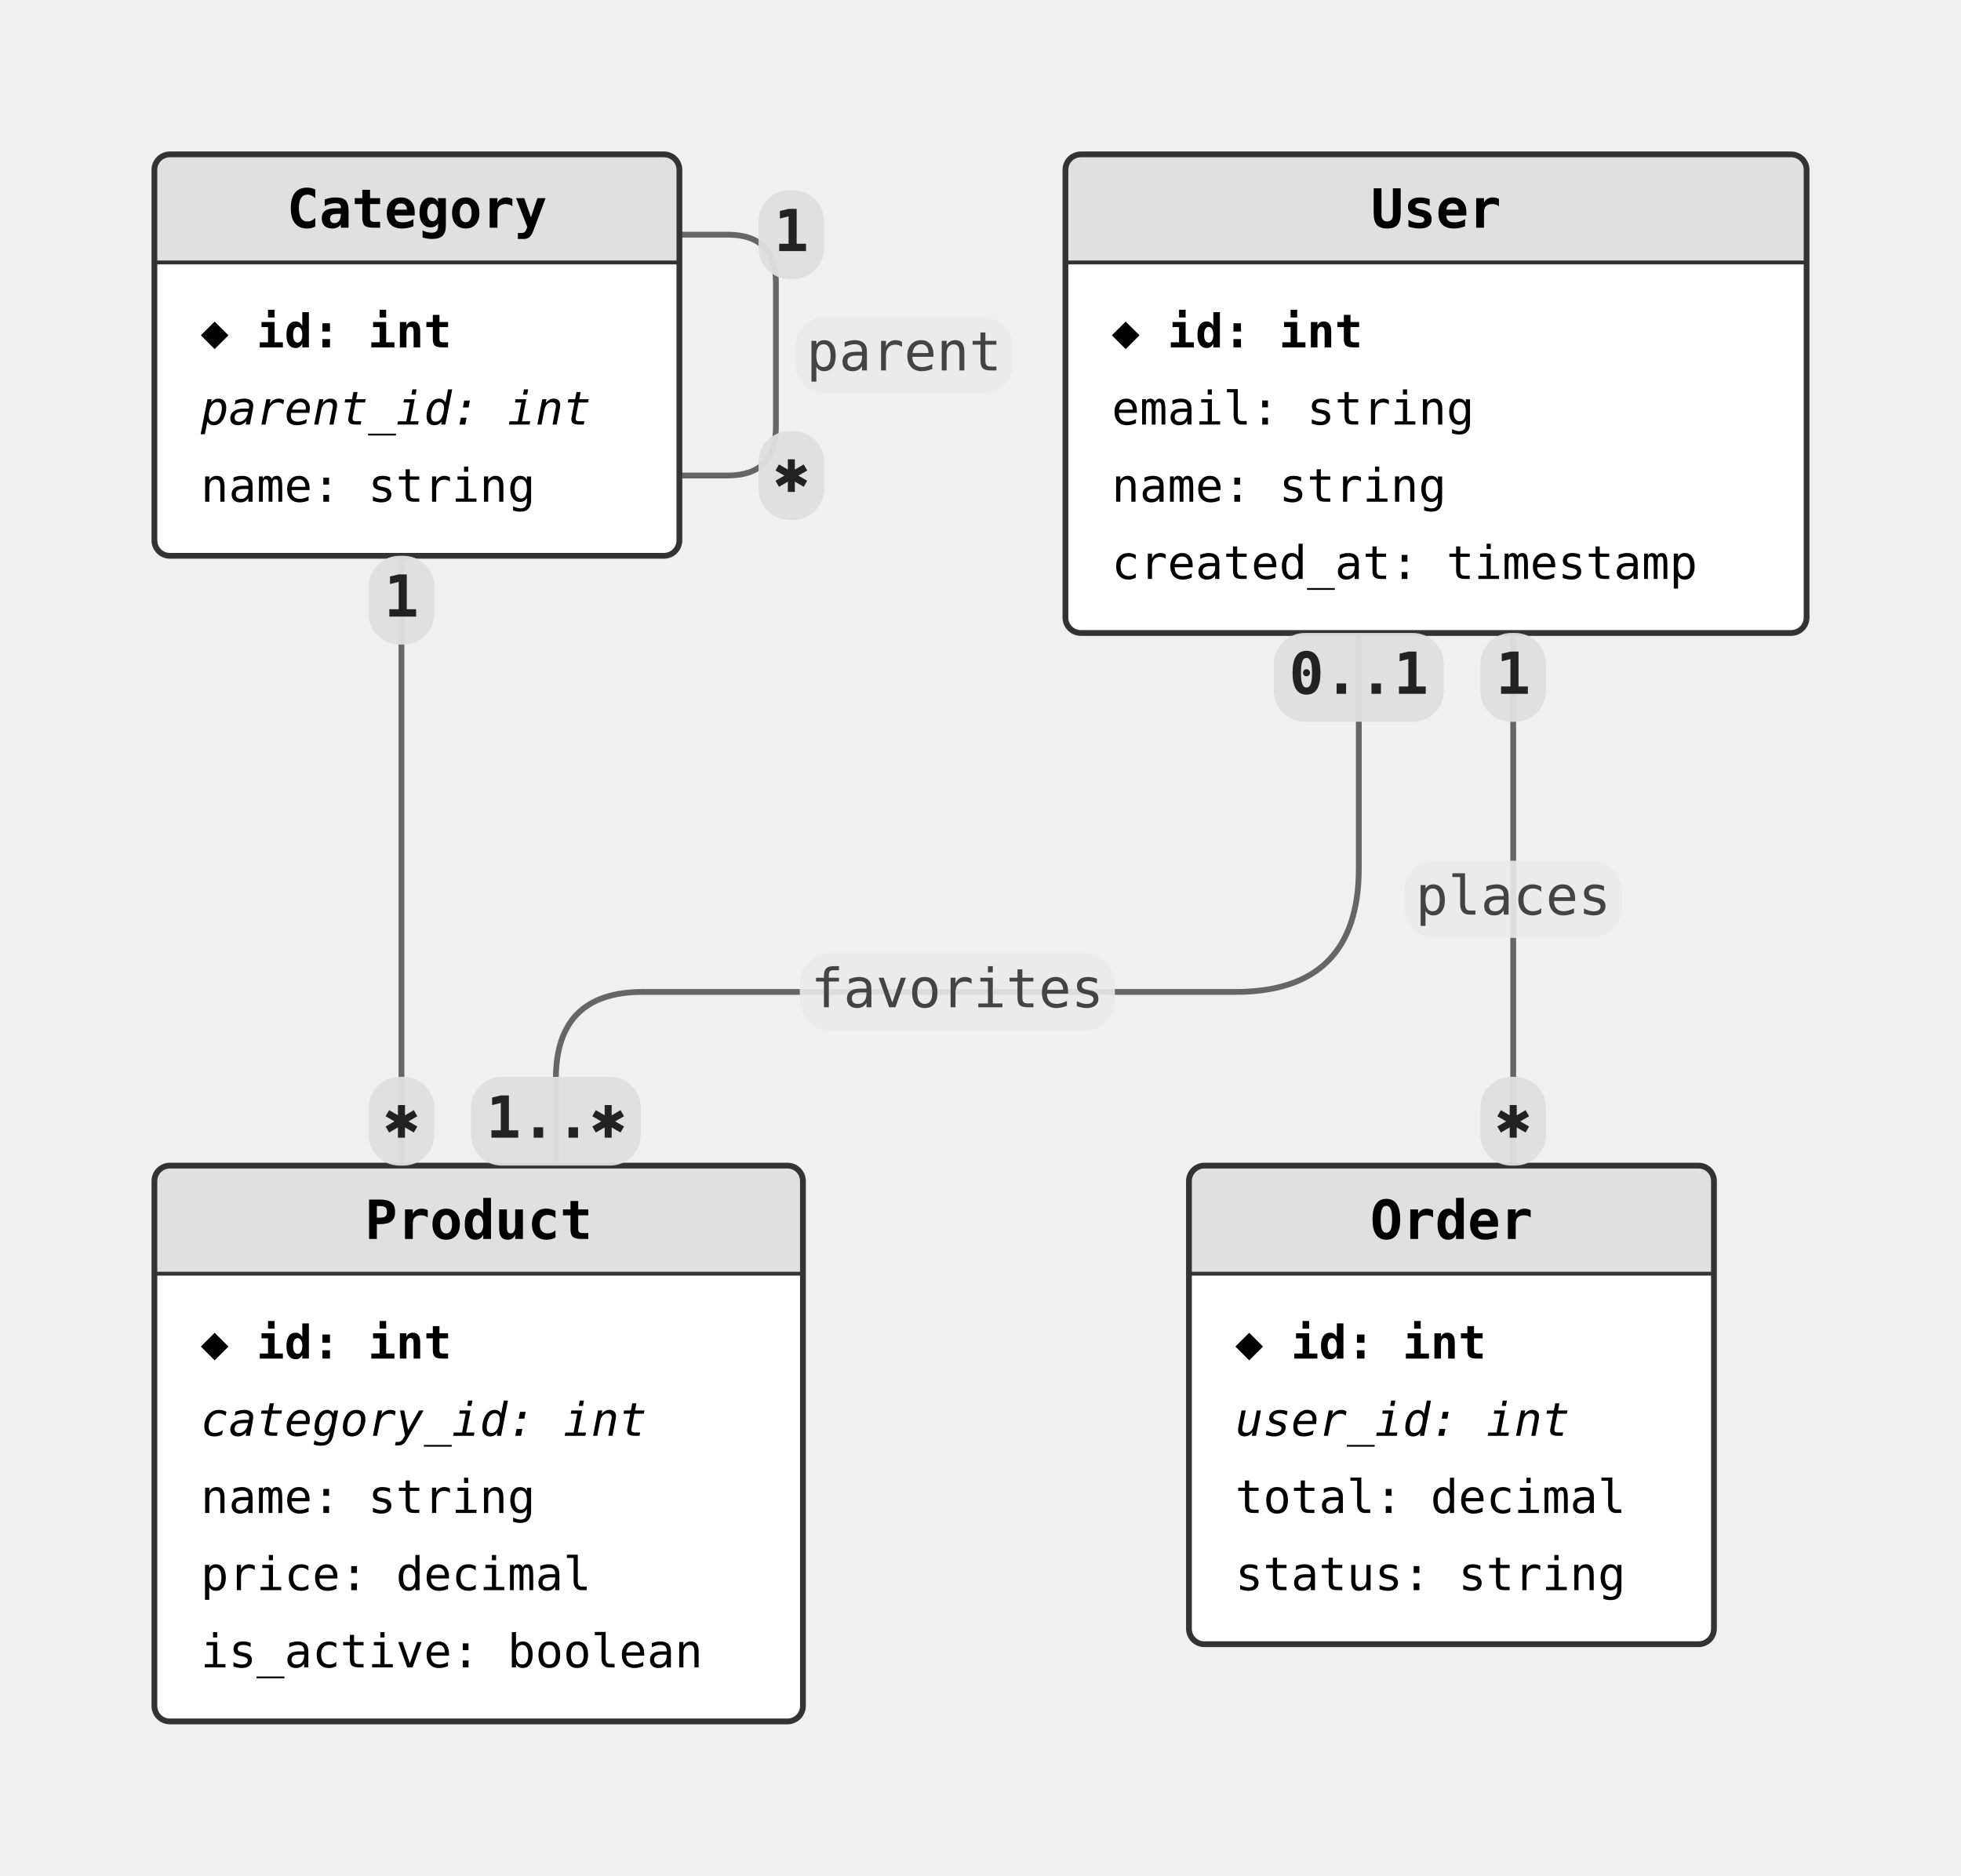
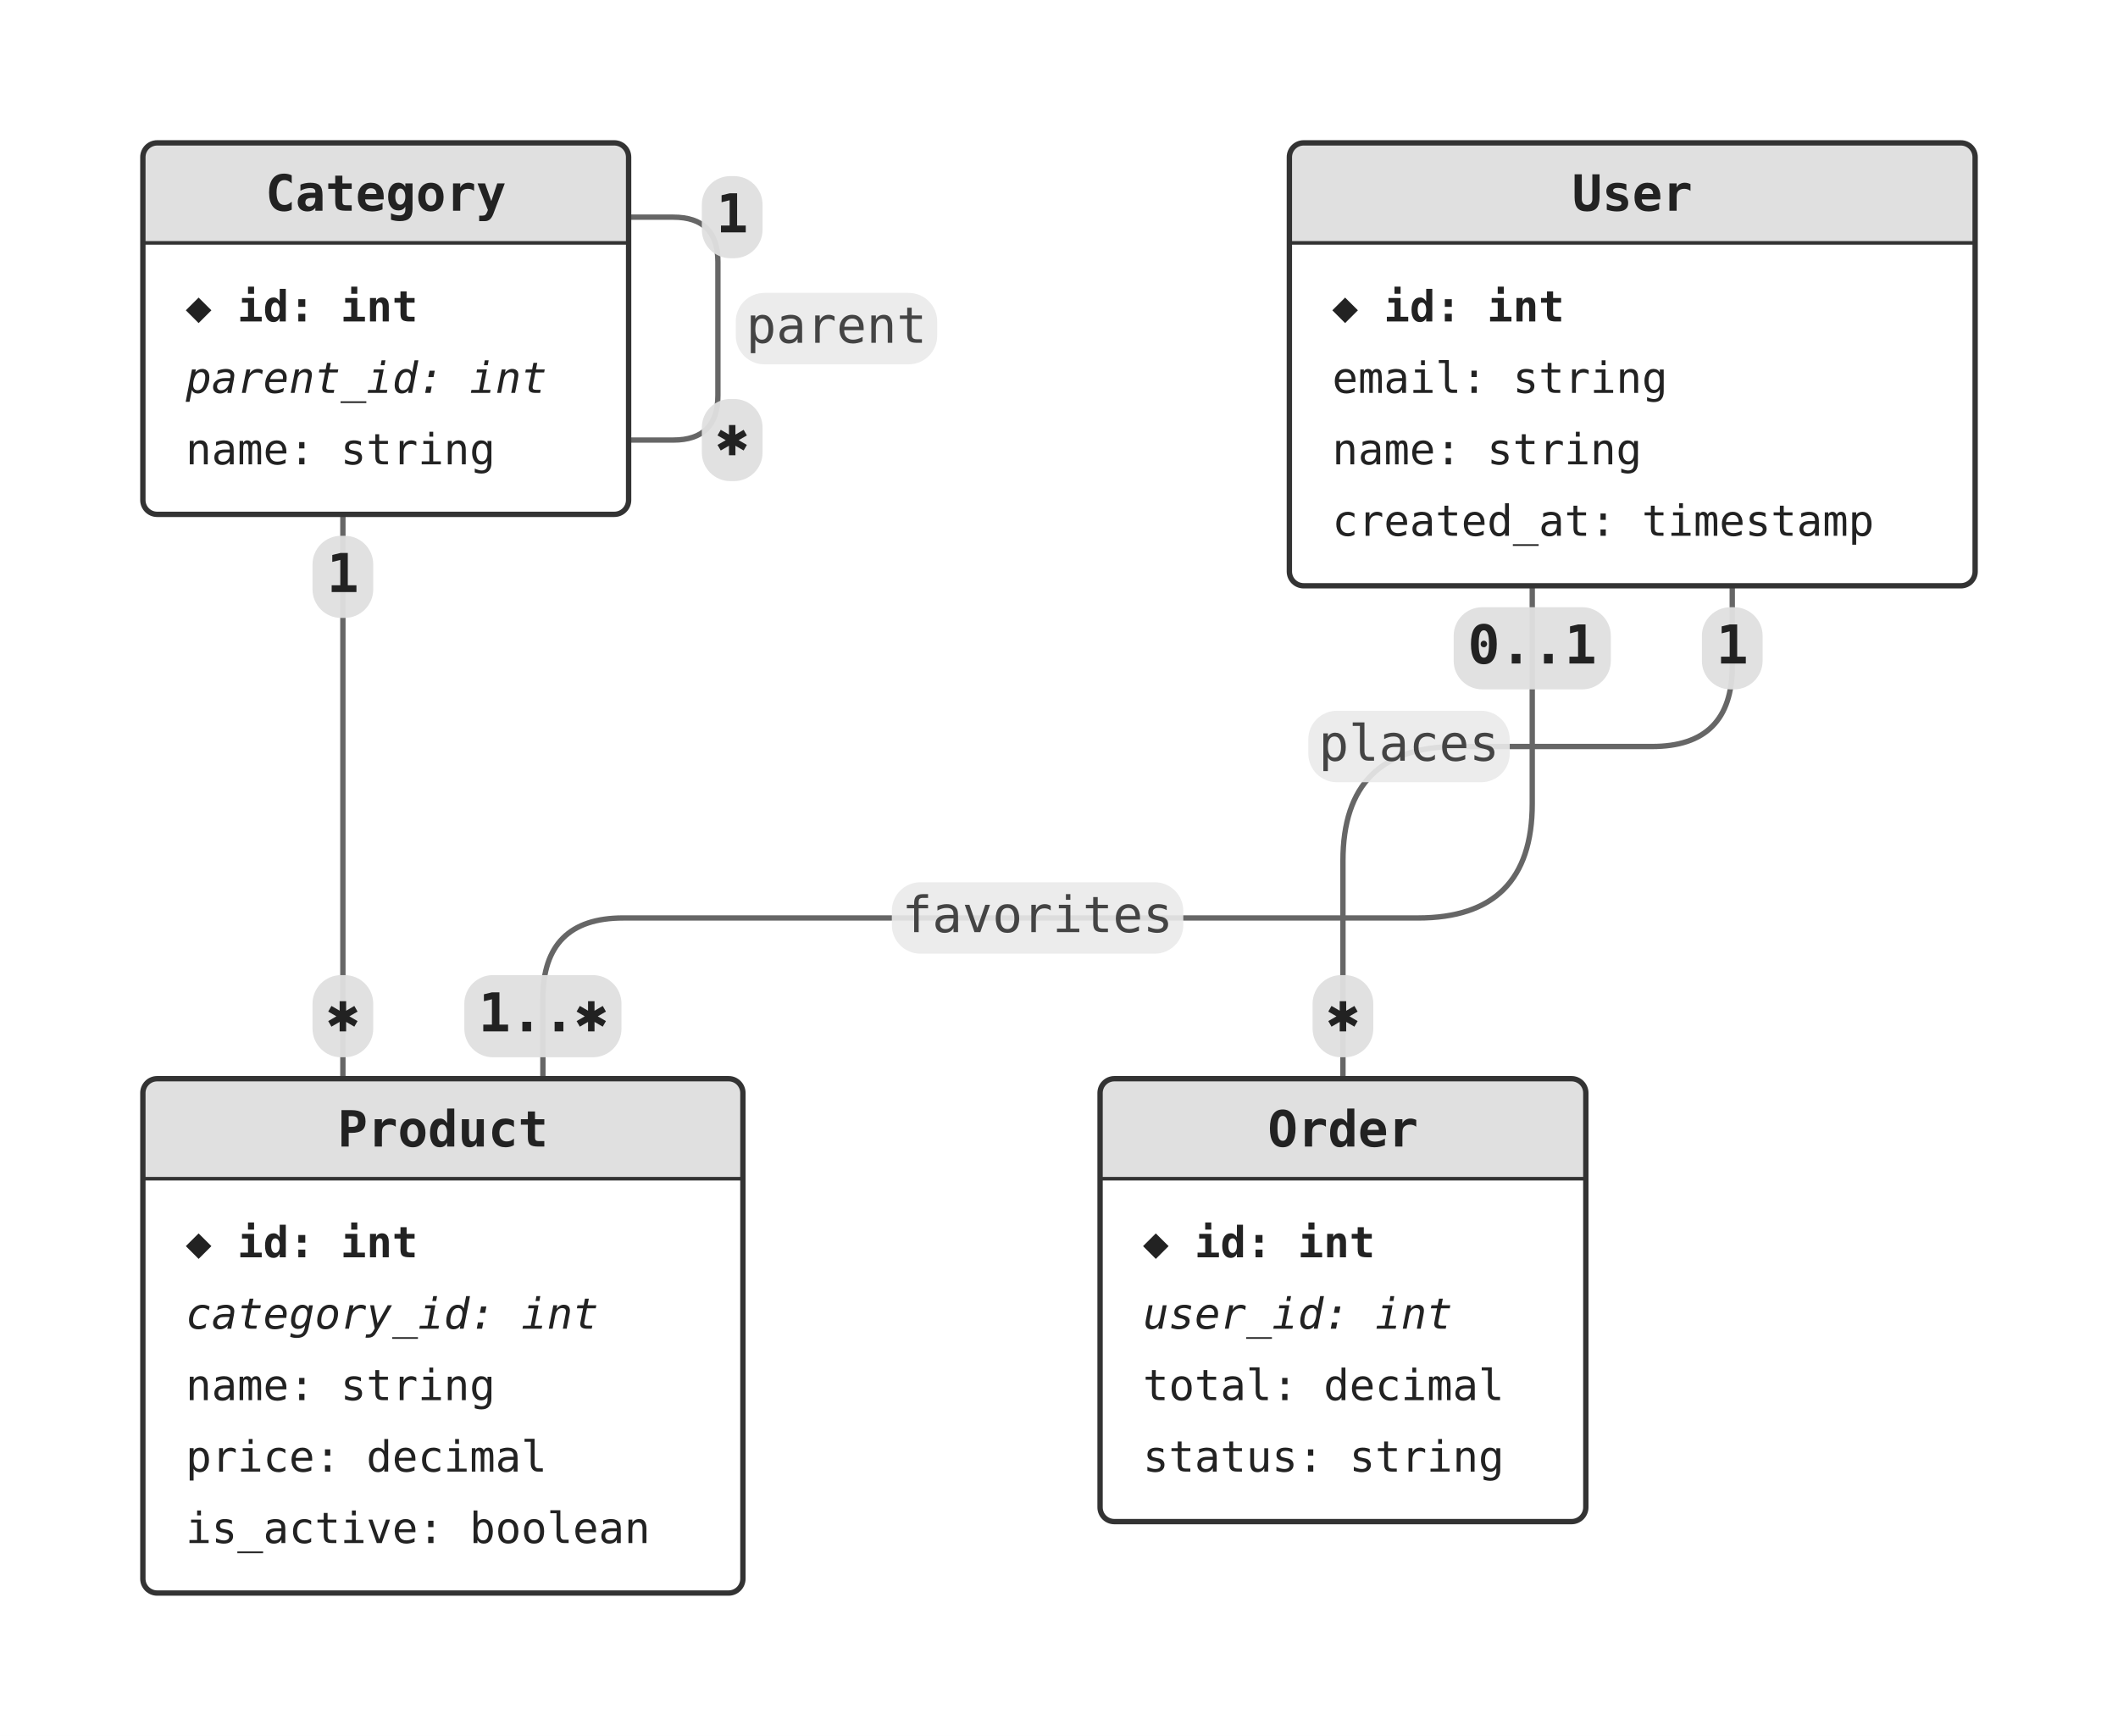
- <svg xmlns="http://www.w3.org/2000/svg" width="508" height="486" viewBox="0 0 508 486">
+ <svg xmlns="http://www.w3.org/2000/svg" width="593" height="486" viewBox="0 0 593 486">
  <style>
+   .canvas { fill: #fff; }
  .entity-bg { fill: #fff; }
  .entity-header { fill: #e0e0e0; }
  .entity-border { fill: none; stroke: #333; stroke-width: 1.5; }
-   .entity-name { font-family: monospace; font-size: 14px; font-weight: bold; }
-   .column-text { font-family: monospace; font-size: 12px; }
+   .entity-separator { stroke: #333; stroke-width: 1; }
+   .entity-name { font-family: monospace; font-size: 14px; font-weight: bold; fill: #222; }
+   .column-text { font-family: monospace; font-size: 12px; fill: #222; }
  .pk { font-weight: bold; }
  .fk { font-style: italic; }
  .edge { stroke: #666; stroke-width: 1.5; fill: none; }
  .edge-label-bg { fill: rgba(234,234,234,0.9); }
  .edge-label { font-family: monospace; font-size: 14px; fill: #444; }
  .cardinality-bg { fill: rgba(224,224,224,0.95); }
  .cardinality { font-family: monospace; font-size: 15px; font-weight: bold; fill: #222; }
+   @media (prefers-color-scheme: dark) {
+     .canvas { fill: #0d1117; }
+     .entity-bg { fill: #161b22; }
+     .entity-header { fill: #262c36; }
+     .entity-border { stroke: #6e7681; }
+     .entity-separator { stroke: #6e7681; }
+     .entity-name { fill: #e6edf3; }
+     .column-text { fill: #e6edf3; }
+     .edge { stroke: #8b949e; }
+     .edge-label-bg { fill: rgba(48,54,61,0.92); }
+     .edge-label { fill: #c9d1d9; }
+     .cardinality-bg { fill: rgba(60,67,76,0.95); }
+     .cardinality { fill: #f0f6fc; }
+   }
</style>
+   <rect class="canvas" width="100%" height="100%" />
  <path class="edge" d="M 176 60.8 L 188.5 60.8 Q 201 60.8 201 73.3 L 201 110.7 Q 201 123.2 188.5 123.2 L 176 123.2" />
-   <path class="edge" d="M 104 144 L 104 302" />
-   <path class="edge" d="M 392 164 L 392 302" />
-   <path class="edge" d="M 352 164 L 352 225 Q 352 257 320 257 L 166.5 257 Q 144 257 144 279.5 L 144 302" />
+   <path class="edge" d="M 96 144 L 96 302" />
+   <path class="edge" d="M 485 164 L 485 186.5 Q 485 209 462.5 209 L 408 209 Q 376 209 376 241 L 376 302" />
+   <path class="edge" d="M 429 164 L 429 225 Q 429 257 397 257 L 174.5 257 Q 152 257 152 279.5 L 152 302" />
  <rect class="entity-bg" x="40" y="40" width="136" height="104" rx="4" />
  <rect class="entity-header" x="40" y="40" width="136" height="28" rx="4" />
  <rect class="entity-header" x="40" y="64" width="136" height="4" />
  <text class="entity-name" x="108" y="59" text-anchor="middle">Category</text>
-   <line x1="40" y1="68" x2="176" y2="68" stroke="#333" stroke-width="1" />
+   <line class="entity-separator" x1="40" y1="68" x2="176" y2="68" />
  <text class="column-text pk" x="52" y="90">◆ id: int</text>
  <text class="column-text fk" x="52" y="110">  parent_id: int</text>
  <text class="column-text" x="52" y="130">  name: string</text>
  <rect class="entity-border" x="40" y="40" width="136" height="104" rx="4" />
-   <rect class="entity-bg" x="276" y="40" width="192" height="124" rx="4" />
-   <rect class="entity-header" x="276" y="40" width="192" height="28" rx="4" />
-   <rect class="entity-header" x="276" y="64" width="192" height="4" />
-   <text class="entity-name" x="372" y="59" text-anchor="middle">User</text>
-   <line x1="276" y1="68" x2="468" y2="68" stroke="#333" stroke-width="1" />
-   <text class="column-text pk" x="288" y="90">◆ id: int</text>
-   <text class="column-text" x="288" y="110">  email: string</text>
-   <text class="column-text" x="288" y="130">  name: string</text>
-   <text class="column-text" x="288" y="150">  created_at: timestamp</text>
-   <rect class="entity-border" x="276" y="40" width="192" height="124" rx="4" />
+   <rect class="entity-bg" x="361" y="40" width="192" height="124" rx="4" />
+   <rect class="entity-header" x="361" y="40" width="192" height="28" rx="4" />
+   <rect class="entity-header" x="361" y="64" width="192" height="4" />
+   <text class="entity-name" x="457" y="59" text-anchor="middle">User</text>
+   <line class="entity-separator" x1="361" y1="68" x2="553" y2="68" />
+   <text class="column-text pk" x="373" y="90">◆ id: int</text>
+   <text class="column-text" x="373" y="110">  email: string</text>
+   <text class="column-text" x="373" y="130">  name: string</text>
+   <text class="column-text" x="373" y="150">  created_at: timestamp</text>
+   <rect class="entity-border" x="361" y="40" width="192" height="124" rx="4" />
  <rect class="entity-bg" x="40" y="302" width="168" height="144" rx="4" />
  <rect class="entity-header" x="40" y="302" width="168" height="28" rx="4" />
  <rect class="entity-header" x="40" y="326" width="168" height="4" />
  <text class="entity-name" x="124" y="321" text-anchor="middle">Product</text>
-   <line x1="40" y1="330" x2="208" y2="330" stroke="#333" stroke-width="1" />
+   <line class="entity-separator" x1="40" y1="330" x2="208" y2="330" />
  <text class="column-text pk" x="52" y="352">◆ id: int</text>
  <text class="column-text fk" x="52" y="372">  category_id: int</text>
  <text class="column-text" x="52" y="392">  name: string</text>
  <text class="column-text" x="52" y="412">  price: decimal</text>
  <text class="column-text" x="52" y="432">  is_active: boolean</text>
  <rect class="entity-border" x="40" y="302" width="168" height="144" rx="4" />
  <rect class="entity-bg" x="308" y="302" width="136" height="124" rx="4" />
  <rect class="entity-header" x="308" y="302" width="136" height="28" rx="4" />
  <rect class="entity-header" x="308" y="326" width="136" height="4" />
  <text class="entity-name" x="376" y="321" text-anchor="middle">Order</text>
-   <line x1="308" y1="330" x2="444" y2="330" stroke="#333" stroke-width="1" />
+   <line class="entity-separator" x1="308" y1="330" x2="444" y2="330" />
  <text class="column-text pk" x="320" y="352">◆ id: int</text>
  <text class="column-text fk" x="320" y="372">  user_id: int</text>
  <text class="column-text" x="320" y="392">  total: decimal</text>
  <text class="column-text" x="320" y="412">  status: string</text>
  <rect class="entity-border" x="308" y="302" width="136" height="124" rx="4" />
  <rect class="cardinality-bg" x="196.5" y="49.3" width="17.0" height="23.0" rx="8" />
  <text class="cardinality" x="205" y="60.8" text-anchor="middle" dominant-baseline="middle">1</text>
  <rect class="cardinality-bg" x="196.5" y="111.7" width="17.0" height="23.0" rx="8" />
  <text class="cardinality" x="205" y="123.2" text-anchor="middle" dominant-baseline="middle">✱</text>
  <rect class="edge-label-bg" x="206.0" y="82.0" width="56.4" height="20.0" rx="8" />
  <text class="edge-label" x="234.2" y="92" text-anchor="middle" dominant-baseline="middle">parent</text>
-   <rect class="cardinality-bg" x="95.5" y="144.0" width="17.0" height="23.0" rx="8" />
-   <text class="cardinality" x="104" y="155.5" text-anchor="middle" dominant-baseline="middle">1</text>
-   <rect class="cardinality-bg" x="95.5" y="279.0" width="17.0" height="23.0" rx="8" />
-   <text class="cardinality" x="104" y="290.5" text-anchor="middle" dominant-baseline="middle">✱</text>
-   <rect class="cardinality-bg" x="383.5" y="164.0" width="17.0" height="23.0" rx="8" />
-   <text class="cardinality" x="392" y="175.5" text-anchor="middle" dominant-baseline="middle">1</text>
-   <rect class="cardinality-bg" x="383.5" y="279.0" width="17.0" height="23.0" rx="8" />
-   <text class="cardinality" x="392" y="290.5" text-anchor="middle" dominant-baseline="middle">✱</text>
-   <rect class="edge-label-bg" x="363.8" y="223.0" width="56.4" height="20.0" rx="8" />
-   <text class="edge-label" x="392" y="233" text-anchor="middle" dominant-baseline="middle">places</text>
-   <rect class="cardinality-bg" x="330.0" y="164.0" width="44.0" height="23.0" rx="8" />
-   <text class="cardinality" x="352" y="175.5" text-anchor="middle" dominant-baseline="middle">0..1</text>
-   <rect class="cardinality-bg" x="122.0" y="279.0" width="44.0" height="23.0" rx="8" />
-   <text class="cardinality" x="144" y="290.5" text-anchor="middle" dominant-baseline="middle">1..✱</text>
-   <rect class="edge-label-bg" x="207.2" y="247.0" width="81.6" height="20.0" rx="8" />
-   <text class="edge-label" x="248" y="257" text-anchor="middle" dominant-baseline="middle">favorites</text>
+   <rect class="cardinality-bg" x="87.5" y="150.0" width="17.0" height="23.0" rx="8" />
+   <text class="cardinality" x="96" y="161.5" text-anchor="middle" dominant-baseline="middle">1</text>
+   <rect class="cardinality-bg" x="87.5" y="273.0" width="17.0" height="23.0" rx="8" />
+   <text class="cardinality" x="96" y="284.5" text-anchor="middle" dominant-baseline="middle">✱</text>
+   <rect class="cardinality-bg" x="476.5" y="170.0" width="17.0" height="23.0" rx="8" />
+   <text class="cardinality" x="485" y="181.5" text-anchor="middle" dominant-baseline="middle">1</text>
+   <rect class="cardinality-bg" x="367.5" y="273.0" width="17.0" height="23.0" rx="8" />
+   <text class="cardinality" x="376" y="284.5" text-anchor="middle" dominant-baseline="middle">✱</text>
+   <rect class="edge-label-bg" x="366.3" y="199.0" width="56.4" height="20.0" rx="8" />
+   <text class="edge-label" x="394.5" y="209" text-anchor="middle" dominant-baseline="middle">places</text>
+   <rect class="cardinality-bg" x="407.0" y="170.0" width="44.0" height="23.0" rx="8" />
+   <text class="cardinality" x="429" y="181.5" text-anchor="middle" dominant-baseline="middle">0..1</text>
+   <rect class="cardinality-bg" x="130.0" y="273.0" width="44.0" height="23.0" rx="8" />
+   <text class="cardinality" x="152" y="284.5" text-anchor="middle" dominant-baseline="middle">1..✱</text>
+   <rect class="edge-label-bg" x="249.7" y="247.0" width="81.6" height="20.0" rx="8" />
+   <text class="edge-label" x="290.5" y="257" text-anchor="middle" dominant-baseline="middle">favorites</text>
</svg>
